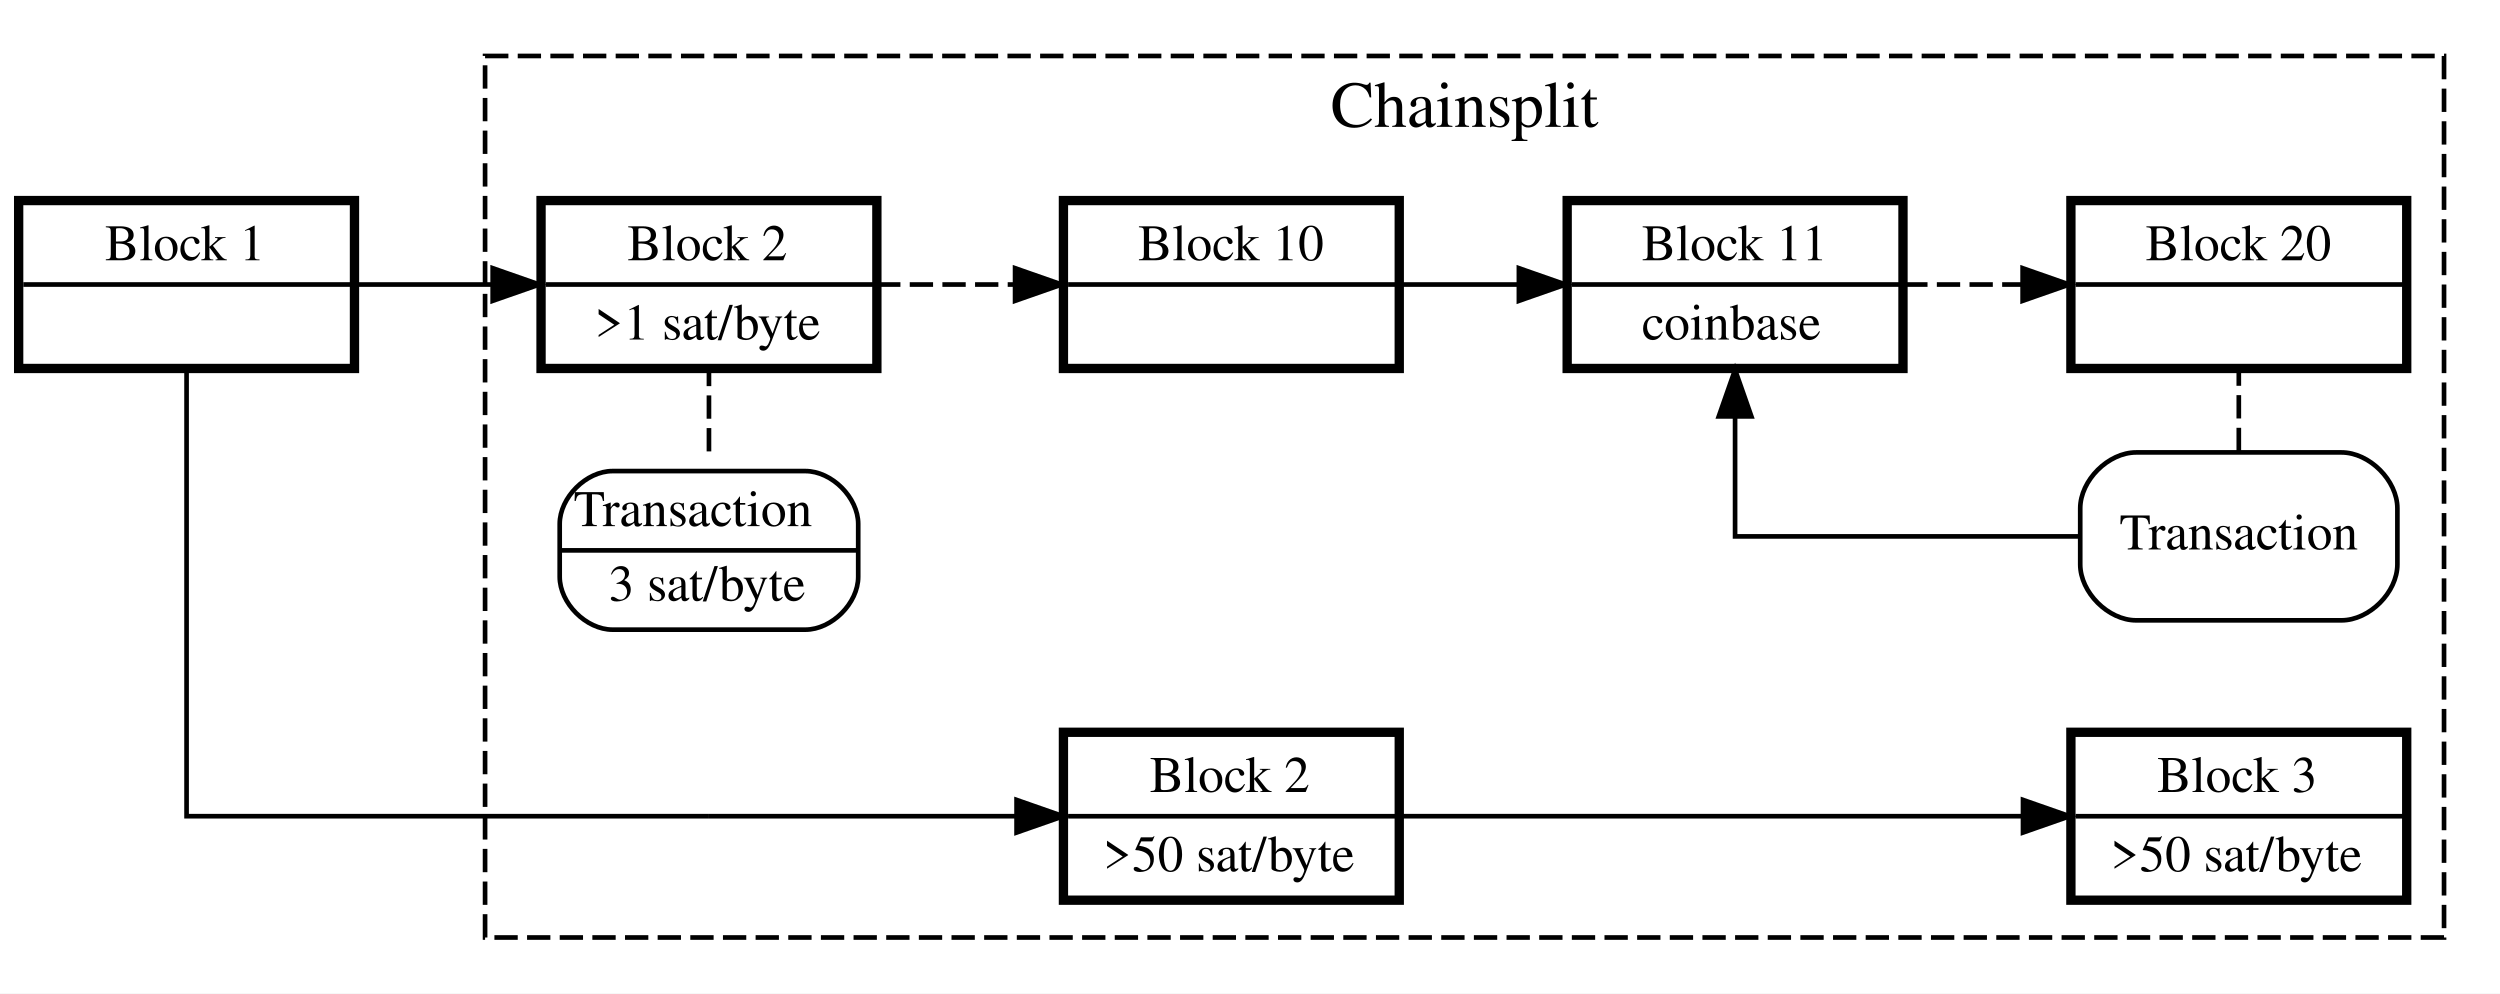
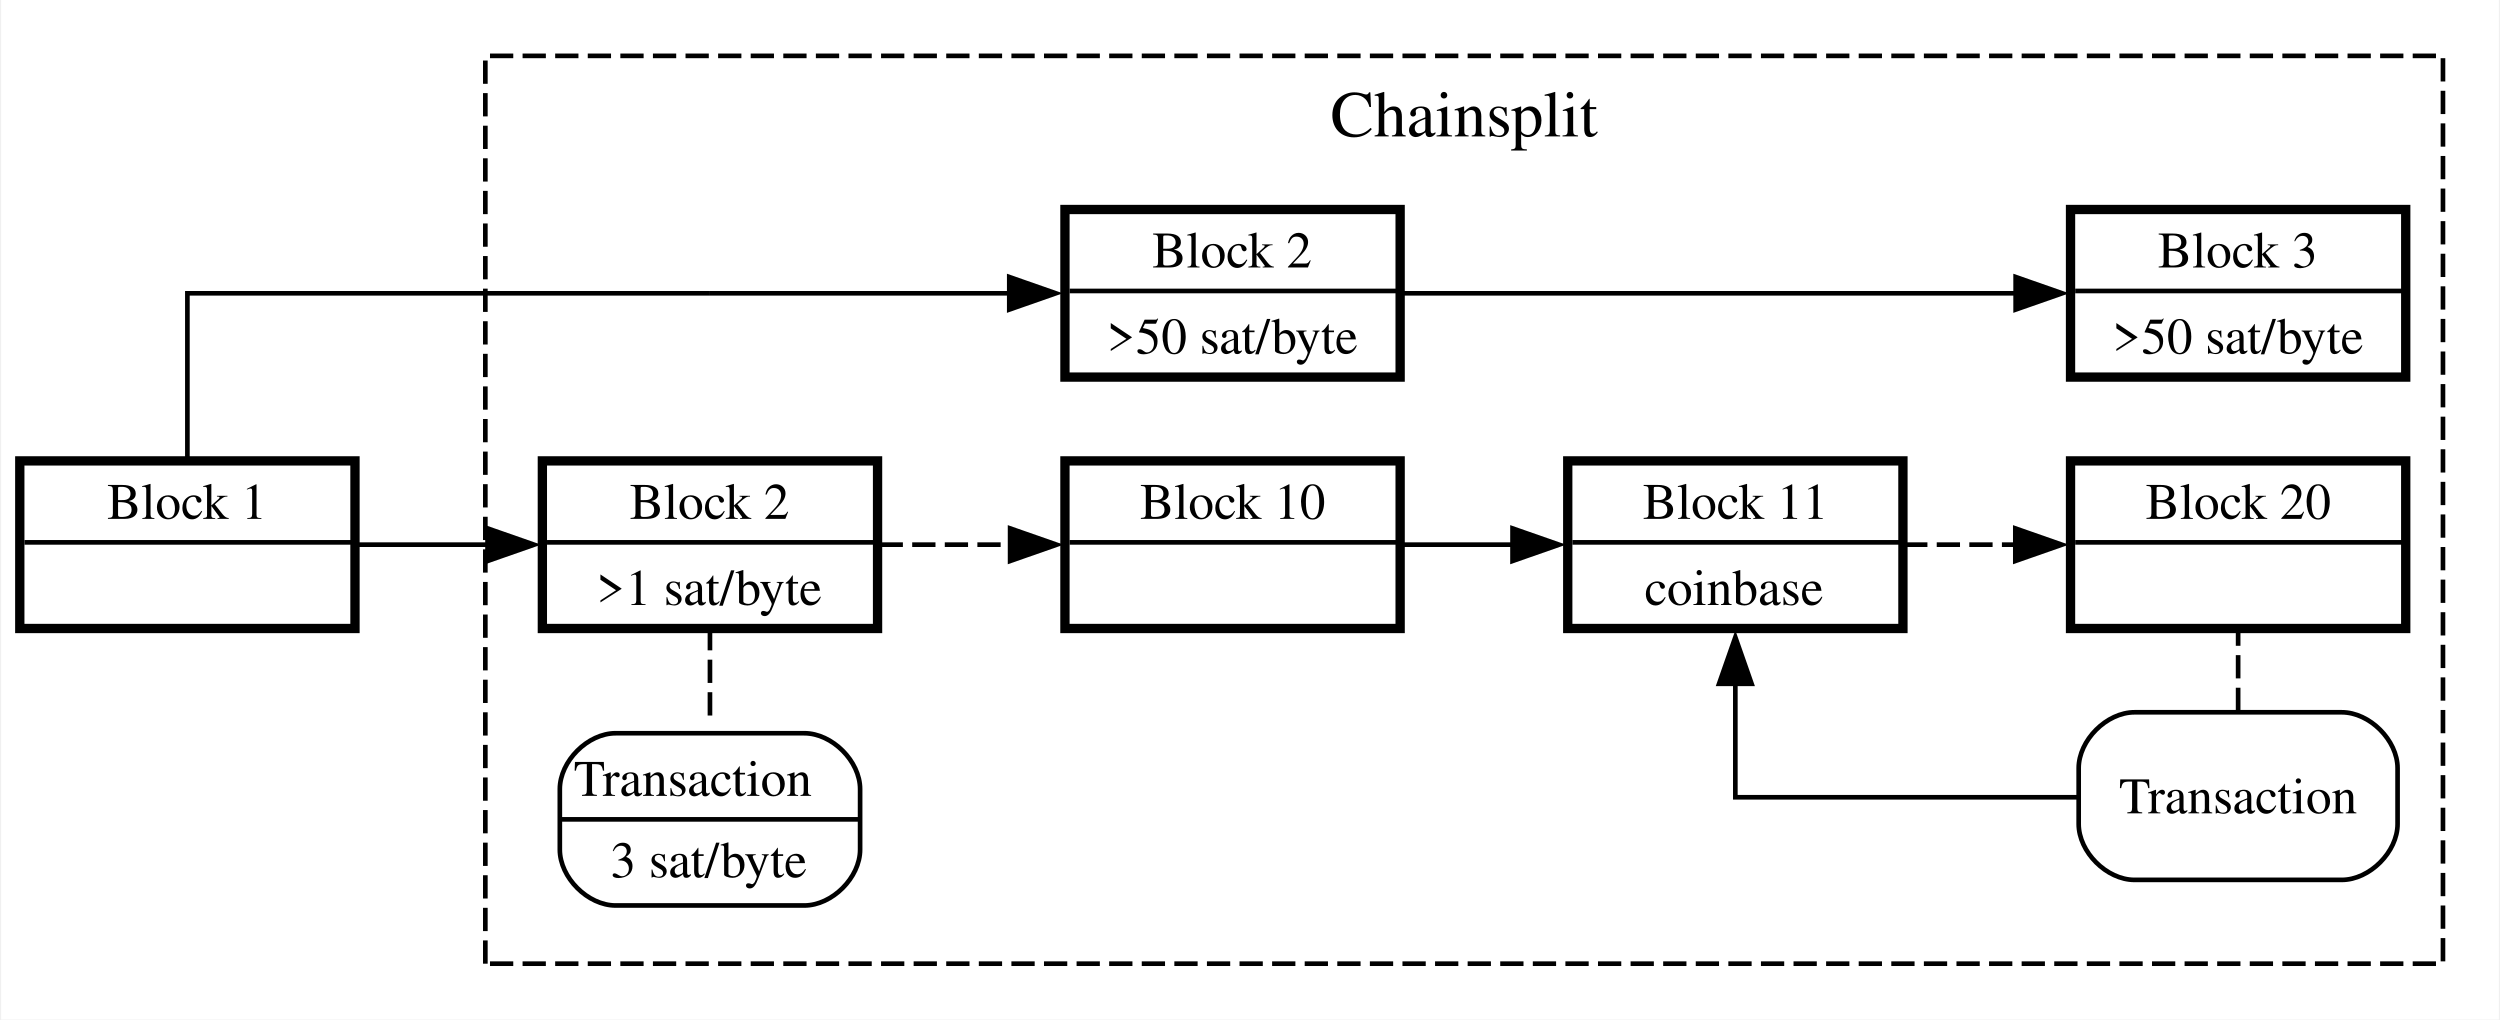
- <svg xmlns="http://www.w3.org/2000/svg" width="536pt" height="213pt" viewBox="0.00 0.00 536.00 213.00">
-   <g id="graph0" class="graph" transform="scale(1 1) rotate(0) translate(4 209)">
-     <polygon fill="white" stroke="none" points="-4,4 -4,-209 532,-209 532,4 -4,4" />
+ <svg xmlns="http://www.w3.org/2000/svg" width="537pt" height="219pt" viewBox="0.00 0.00 536.50 219.00">
+   <g id="graph0" class="graph" transform="scale(1 1) rotate(0) translate(4 215)">
+     <polygon fill="white" stroke="none" points="-4,4 -4,-215 532.5,-215 532.5,4 -4,4" />
    <g id="clust1" class="cluster">
-       <polygon fill="none" stroke="black" stroke-dasharray="5,2" points="100,-8 100,-197 520,-197 520,-8 100,-8" />
-       <text text-anchor="middle" x="310" y="-181.8" font-family="Times,serif" font-size="14.00">Chainsplit</text>
+       <polygon fill="none" stroke="black" stroke-dasharray="5,2" points="100,-8 100,-203 520.5,-203 520.5,-8 100,-8" />
+       <text text-anchor="middle" x="310.25" y="-185.7" font-family="Times,serif" font-size="14.00">Chainsplit</text>
    </g>
    <g id="node1" class="node">
-       <text text-anchor="start" x="119" y="-96.2" font-family="Times,serif" font-size="11.00"> Transaction </text>
-       <text text-anchor="start" x="126.5" y="-80.2" font-family="Times,serif" font-size="11.00">3 sat/byte</text>
-       <polygon fill="black" stroke="black" points="116,-91 116,-91 180,-91 180,-91 116,-91" />
-       <path fill="none" stroke="black" d="M127.33,-74C127.33,-74 168.67,-74 168.67,-74 174.33,-74 180,-79.67 180,-85.33 180,-85.33 180,-96.67 180,-96.67 180,-102.33 174.33,-108 168.67,-108 168.67,-108 127.33,-108 127.33,-108 121.67,-108 116,-102.33 116,-96.67 116,-96.67 116,-85.33 116,-85.33 116,-79.67 121.67,-74 127.33,-74" />
+       <text text-anchor="start" x="119" y="-44.05" font-family="Times,serif" font-size="11.00"> Transaction </text>
+       <text text-anchor="start" x="126.88" y="-26.55" font-family="Times,serif" font-size="11.00">3 sat/byte</text>
+       <polygon fill="black" stroke="black" points="116,-39 116,-39 180.5,-39 180.5,-39 116,-39" />
+       <path fill="none" stroke="black" d="M128,-20.5C128,-20.5 168.5,-20.5 168.5,-20.5 174.5,-20.5 180.5,-26.5 180.5,-32.5 180.5,-32.5 180.5,-45.5 180.5,-45.5 180.5,-51.5 174.5,-57.5 168.5,-57.5 168.5,-57.5 128,-57.5 128,-57.5 122,-57.5 116,-51.5 116,-45.5 116,-45.5 116,-32.5 116,-32.5 116,-26.5 122,-20.5 128,-20.5" />
    </g>
    <g id="node4" class="node">
-       <polygon fill="none" stroke="black" stroke-width="2" points="184,-166 112,-166 112,-130 184,-130 184,-166" />
-       <text text-anchor="start" x="130.5" y="-153.2" font-family="Times,serif" font-size="11.00">Block 2</text>
-       <text text-anchor="start" x="123.5" y="-136.2" font-family="Times,serif" font-size="11.00">&gt;1 sat/byte</text>
-       <polygon fill="black" stroke="black" points="113,-148 113,-148 184,-148 184,-148 113,-148" />
+       <polygon fill="none" stroke="black" stroke-width="2" points="184.25,-116 112.25,-116 112.25,-80 184.25,-80 184.25,-116" />
+       <text text-anchor="start" x="131" y="-103.55" font-family="Times,serif" font-size="11.00">Block 2</text>
+       <text text-anchor="start" x="123.88" y="-85.05" font-family="Times,serif" font-size="11.00">&gt;1 sat/byte</text>
+       <polygon fill="black" stroke="black" points="113.25,-98.5 113.25,-98.5 184.25,-98.5 184.25,-98.5 113.25,-98.5" />
    </g>
    <g id="edge6" class="edge">
-       <path fill="none" stroke="black" stroke-dasharray="5,2" d="M148,-112.22C148,-118.05 148,-124.31 148,-129.94" />
+       <path fill="none" stroke="black" stroke-dasharray="5,2" d="M148.25,-61.31C148.25,-67.31 148.25,-73.74 148.25,-79.51" />
    </g>
    <g id="node2" class="node">
-       <path fill="none" stroke="black" d="M498,-112C498,-112 454,-112 454,-112 448,-112 442,-106 442,-100 442,-100 442,-88 442,-88 442,-82 448,-76 454,-76 454,-76 498,-76 498,-76 504,-76 510,-82 510,-88 510,-88 510,-100 510,-100 510,-106 504,-112 498,-112" />
-       <text text-anchor="middle" x="476" y="-91.2" font-family="Times,serif" font-size="11.00">Transaction</text>
+       <path fill="none" stroke="black" d="M498.75,-62C498.75,-62 454.25,-62 454.25,-62 448.25,-62 442.25,-56 442.25,-50 442.25,-50 442.25,-38 442.25,-38 442.25,-32 448.25,-26 454.25,-26 454.25,-26 498.75,-26 498.75,-26 504.75,-26 510.75,-32 510.75,-38 510.75,-38 510.75,-50 510.75,-50 510.75,-56 504.75,-62 498.75,-62" />
+       <text text-anchor="middle" x="476.5" y="-40.3" font-family="Times,serif" font-size="11.00">Transaction</text>
    </g>
    <g id="node6" class="node">
-       <polygon fill="none" stroke="black" stroke-width="2" points="404,-166 332,-166 332,-130 404,-130 404,-166" />
-       <text text-anchor="start" x="348" y="-153.2" font-family="Times,serif" font-size="11.00">Block 11</text>
-       <text text-anchor="start" x="348" y="-136.2" font-family="Times,serif" font-size="11.00">coinbase</text>
-       <polygon fill="black" stroke="black" points="333,-148 333,-148 404,-148 404,-148 333,-148" />
+       <polygon fill="none" stroke="black" stroke-width="2" points="404.5,-116 332.5,-116 332.5,-80 404.5,-80 404.5,-116" />
+       <text text-anchor="start" x="348.62" y="-103.55" font-family="Times,serif" font-size="11.00">Block 11</text>
+       <text text-anchor="start" x="349" y="-85.05" font-family="Times,serif" font-size="11.00">coinbase</text>
+       <polygon fill="black" stroke="black" points="333.5,-98.5 333.5,-98.5 404.5,-98.5 404.5,-98.5 333.5,-98.5" />
    </g>
    <g id="edge8" class="edge">
-       <path fill="none" stroke="black" d="M441.83,-94C410.19,-94 368,-94 368,-94 368,-94 368,-119.72 368,-119.72" />
-       <polygon fill="black" stroke="black" points="364.5,-119.72 368,-129.72 371.5,-119.72 364.5,-119.72" />
+       <path fill="none" stroke="black" d="M442.03,-43.75C410.42,-43.75 368.5,-43.75 368.5,-43.75 368.5,-43.75 368.5,-68.12 368.5,-68.12" />
+       <polygon fill="black" stroke="black" points="365,-68.12 368.5,-78.12 372,-68.12 365,-68.12" />
    </g>
    <g id="node7" class="node">
-       <polygon fill="none" stroke="black" stroke-width="2" points="512,-166 440,-166 440,-130 512,-130 512,-166" />
-       <text text-anchor="start" x="456" y="-153.2" font-family="Times,serif" font-size="11.00">Block 20</text>
-       <text text-anchor="start" x="474" y="-136.2" font-family="Times,serif" font-size="11.00"> </text>
-       <polygon fill="black" stroke="black" points="441,-148 441,-148 512,-148 512,-148 441,-148" />
+       <polygon fill="none" stroke="black" stroke-width="2" points="512.5,-116 440.5,-116 440.5,-80 512.5,-80 512.5,-116" />
+       <text text-anchor="start" x="456.62" y="-103.55" font-family="Times,serif" font-size="11.00">Block 20</text>
+       <text text-anchor="start" x="475" y="-85.05" font-family="Times,serif" font-size="11.00"> </text>
+       <polygon fill="black" stroke="black" points="441.5,-98.5 441.5,-98.5 512.5,-98.5 512.5,-98.5 441.5,-98.5" />
    </g>
    <g id="edge7" class="edge">
-       <path fill="none" stroke="black" stroke-dasharray="5,2" d="M476,-112.28C476,-117.91 476,-124.11 476,-129.74" />
+       <path fill="none" stroke="black" stroke-dasharray="5,2" d="M476.5,-62.28C476.5,-67.91 476.5,-74.11 476.5,-79.74" />
    </g>
    <g id="node3" class="node">
-       <polygon fill="none" stroke="black" stroke-width="2" points="72,-166 0,-166 0,-130 72,-130 72,-166" />
-       <text text-anchor="start" x="18.5" y="-153.2" font-family="Times,serif" font-size="11.00">Block 1</text>
-       <text text-anchor="start" x="34" y="-136.2" font-family="Times,serif" font-size="11.00"> </text>
-       <polygon fill="black" stroke="black" points="1,-148 1,-148 72,-148 72,-148 1,-148" />
+       <polygon fill="none" stroke="black" stroke-width="2" points="72,-116 0,-116 0,-80 72,-80 72,-116" />
+       <text text-anchor="start" x="18.75" y="-103.55" font-family="Times,serif" font-size="11.00">Block 1</text>
+       <text text-anchor="start" x="34.5" y="-85.05" font-family="Times,serif" font-size="11.00"> </text>
+       <polygon fill="black" stroke="black" points="1,-98.5 1,-98.5 72,-98.5 72,-98.5 1,-98.5" />
    </g>
    <g id="edge9" class="edge">
-       <path fill="none" stroke="black" d="M72.05,-148C72.05,-148 101.63,-148 101.63,-148" />
-       <polygon fill="black" stroke="black" points="101.63,-151.5 111.63,-148 101.63,-144.5 101.63,-151.5" />
+       <path fill="none" stroke="black" d="M72.44,-98C72.44,-98 100.47,-98 100.47,-98" />
+       <polygon fill="black" stroke="black" points="100.47,-101.5 110.47,-98 100.47,-94.5 100.47,-101.5" />
    </g>
    <g id="edge10" class="edge">
-       <path fill="none" stroke="black" d="M36,-129.94C36,-97.79 36,-34 36,-34 36,-34 148,-34 148,-34" />
+       <path fill="none" stroke="black" d="M36,-116.28C36,-131.95 36,-152 36,-152 36,-152 148.25,-152 148.25,-152" />
    </g>
    <g id="node5" class="node">
-       <polygon fill="none" stroke="black" stroke-width="2" points="296,-166 224,-166 224,-130 296,-130 296,-166" />
-       <text text-anchor="start" x="240" y="-153.2" font-family="Times,serif" font-size="11.00">Block 10</text>
-       <text text-anchor="start" x="258" y="-136.2" font-family="Times,serif" font-size="11.00"> </text>
-       <polygon fill="black" stroke="black" points="225,-148 225,-148 296,-148 296,-148 225,-148" />
+       <polygon fill="none" stroke="black" stroke-width="2" points="296.5,-116 224.5,-116 224.5,-80 296.5,-80 296.5,-116" />
+       <text text-anchor="start" x="240.62" y="-103.55" font-family="Times,serif" font-size="11.00">Block 10</text>
+       <text text-anchor="start" x="259" y="-85.05" font-family="Times,serif" font-size="11.00"> </text>
+       <polygon fill="black" stroke="black" points="225.5,-98.5 225.5,-98.5 296.5,-98.5 296.5,-98.5 225.5,-98.5" />
    </g>
    <g id="edge1" class="edge">
-       <path fill="none" stroke="black" stroke-dasharray="5,2" d="M184.05,-148C184.05,-148 213.63,-148 213.63,-148" />
-       <polygon fill="black" stroke="black" points="213.63,-151.5 223.63,-148 213.63,-144.5 213.63,-151.5" />
+       <path fill="none" stroke="black" stroke-dasharray="5,2" d="M184.69,-98C184.69,-98 212.72,-98 212.72,-98" />
+       <polygon fill="black" stroke="black" points="212.72,-101.5 222.72,-98 212.72,-94.5 212.72,-101.5" />
    </g>
    <g id="edge2" class="edge">
-       <path fill="none" stroke="black" d="M296.26,-148C296.26,-148 321.65,-148 321.65,-148" />
-       <polygon fill="black" stroke="black" points="321.65,-151.5 331.65,-148 321.65,-144.5 321.65,-151.5" />
+       <path fill="none" stroke="black" d="M296.76,-98C296.76,-98 320.64,-98 320.64,-98" />
+       <polygon fill="black" stroke="black" points="320.64,-101.5 330.64,-98 320.64,-94.5 320.64,-101.5" />
    </g>
    <g id="edge3" class="edge">
-       <path fill="none" stroke="black" stroke-dasharray="5,2" d="M404.26,-148C404.26,-148 429.65,-148 429.65,-148" />
-       <polygon fill="black" stroke="black" points="429.65,-151.5 439.65,-148 429.65,-144.5 429.65,-151.5" />
+       <path fill="none" stroke="black" stroke-dasharray="5,2" d="M404.76,-98C404.76,-98 428.64,-98 428.64,-98" />
+       <polygon fill="black" stroke="black" points="428.64,-101.5 438.64,-98 428.64,-94.5 428.64,-101.5" />
    </g>
    <g id="node9" class="node">
-       <polygon fill="none" stroke="black" stroke-width="2" points="296,-52 224,-52 224,-16 296,-16 296,-52" />
-       <text text-anchor="start" x="242.5" y="-39.2" font-family="Times,serif" font-size="11.00">Block 2</text>
-       <text text-anchor="start" x="232.5" y="-22.2" font-family="Times,serif" font-size="11.00">&gt;50 sat/byte</text>
-       <polygon fill="black" stroke="black" points="225,-34 225,-34 296,-34 296,-34 225,-34" />
+       <polygon fill="none" stroke="black" stroke-width="2" points="296.5,-170 224.5,-170 224.5,-134 296.5,-134 296.5,-170" />
+       <text text-anchor="start" x="243.25" y="-157.55" font-family="Times,serif" font-size="11.00">Block 2</text>
+       <text text-anchor="start" x="233.5" y="-139.05" font-family="Times,serif" font-size="11.00">&gt;50 sat/byte</text>
+       <polygon fill="black" stroke="black" points="225.5,-152.5 225.5,-152.5 296.5,-152.5 296.5,-152.5 225.5,-152.5" />
    </g>
    <g id="edge4" class="edge">
-       <path fill="none" stroke="black" d="M148,-34C148,-34 213.95,-34 213.95,-34" />
-       <polygon fill="black" stroke="black" points="213.95,-37.5 223.95,-34 213.95,-30.5 213.95,-37.5" />
+       <path fill="none" stroke="black" d="M148.25,-152C148.25,-152 212.54,-152 212.54,-152" />
+       <polygon fill="black" stroke="black" points="212.54,-155.5 222.54,-152 212.54,-148.5 212.54,-155.5" />
    </g>
    <g id="node10" class="node">
-       <polygon fill="none" stroke="black" stroke-width="2" points="512,-52 440,-52 440,-16 512,-16 512,-52" />
-       <text text-anchor="start" x="458.5" y="-39.2" font-family="Times,serif" font-size="11.00">Block 3</text>
-       <text text-anchor="start" x="448.5" y="-22.2" font-family="Times,serif" font-size="11.00">&gt;50 sat/byte</text>
-       <polygon fill="black" stroke="black" points="441,-34 441,-34 512,-34 512,-34 441,-34" />
+       <polygon fill="none" stroke="black" stroke-width="2" points="512.5,-170 440.5,-170 440.5,-134 512.5,-134 512.5,-170" />
+       <text text-anchor="start" x="459.25" y="-157.55" font-family="Times,serif" font-size="11.00">Block 3</text>
+       <text text-anchor="start" x="449.5" y="-139.05" font-family="Times,serif" font-size="11.00">&gt;50 sat/byte</text>
+       <polygon fill="black" stroke="black" points="441.5,-152.5 441.5,-152.5 512.5,-152.5 512.5,-152.5 441.5,-152.5" />
    </g>
    <g id="edge5" class="edge">
-       <path fill="none" stroke="black" d="M296.15,-34C296.15,-34 429.73,-34 429.73,-34" />
-       <polygon fill="black" stroke="black" points="429.73,-37.5 439.73,-34 429.73,-30.5 429.73,-37.5" />
+       <path fill="none" stroke="black" d="M296.65,-152C296.65,-152 428.71,-152 428.71,-152" />
+       <polygon fill="black" stroke="black" points="428.71,-155.5 438.71,-152 428.71,-148.5 428.71,-155.5" />
    </g>
  </g>
</svg>
